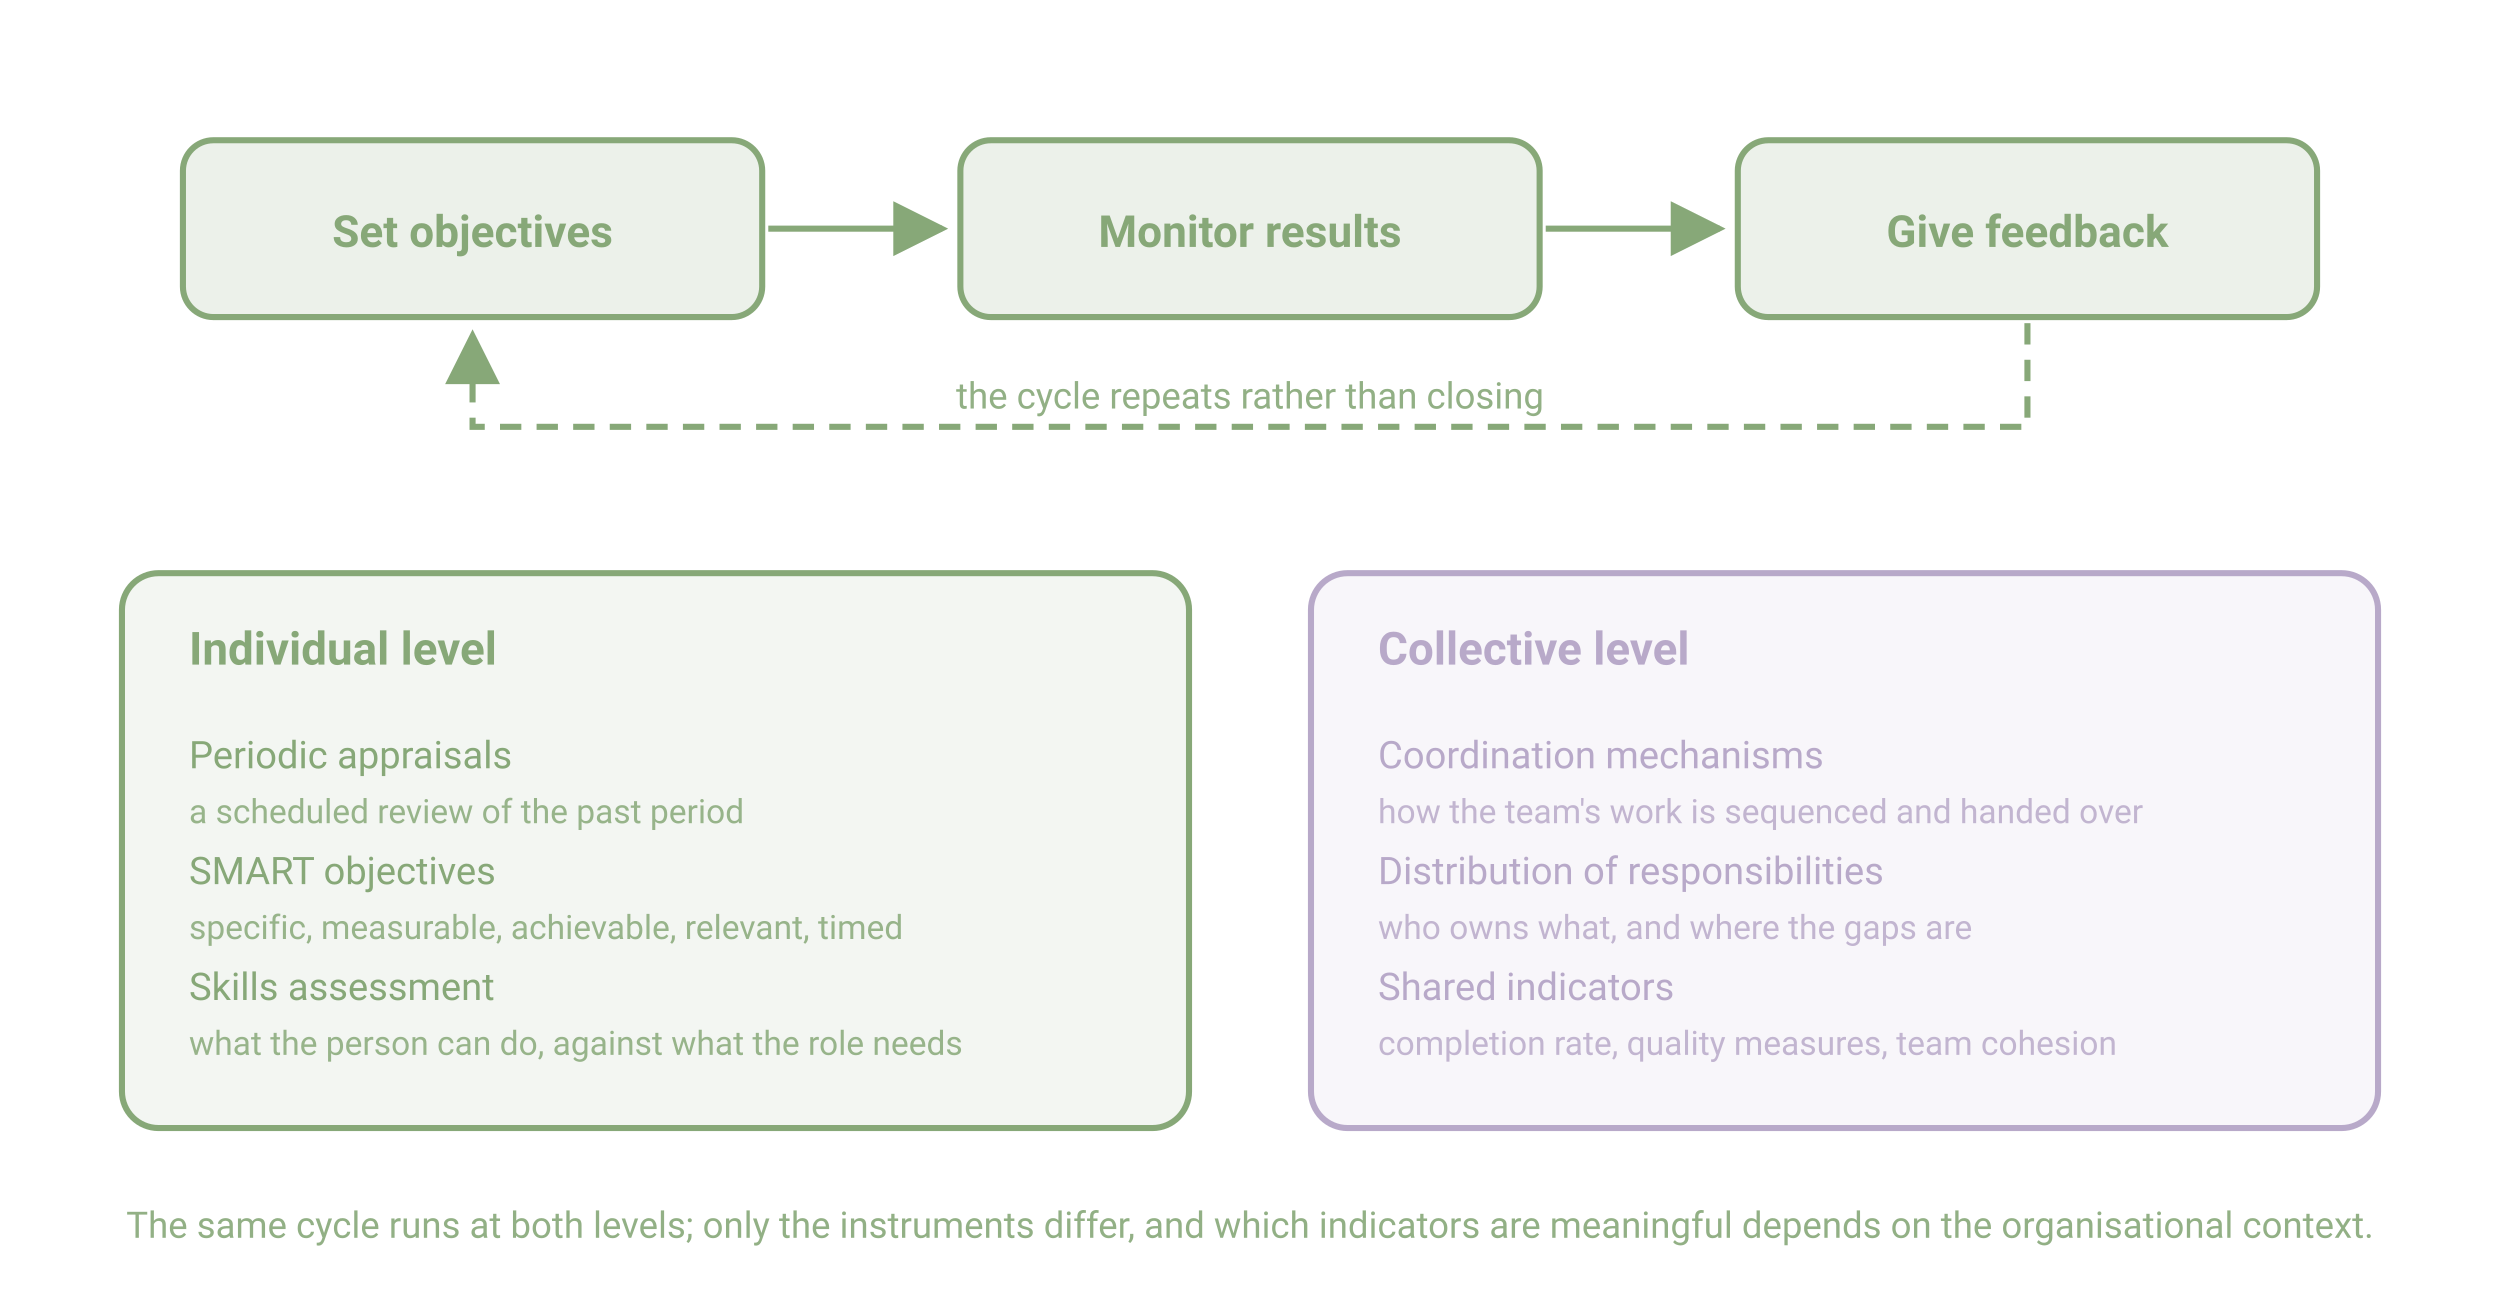
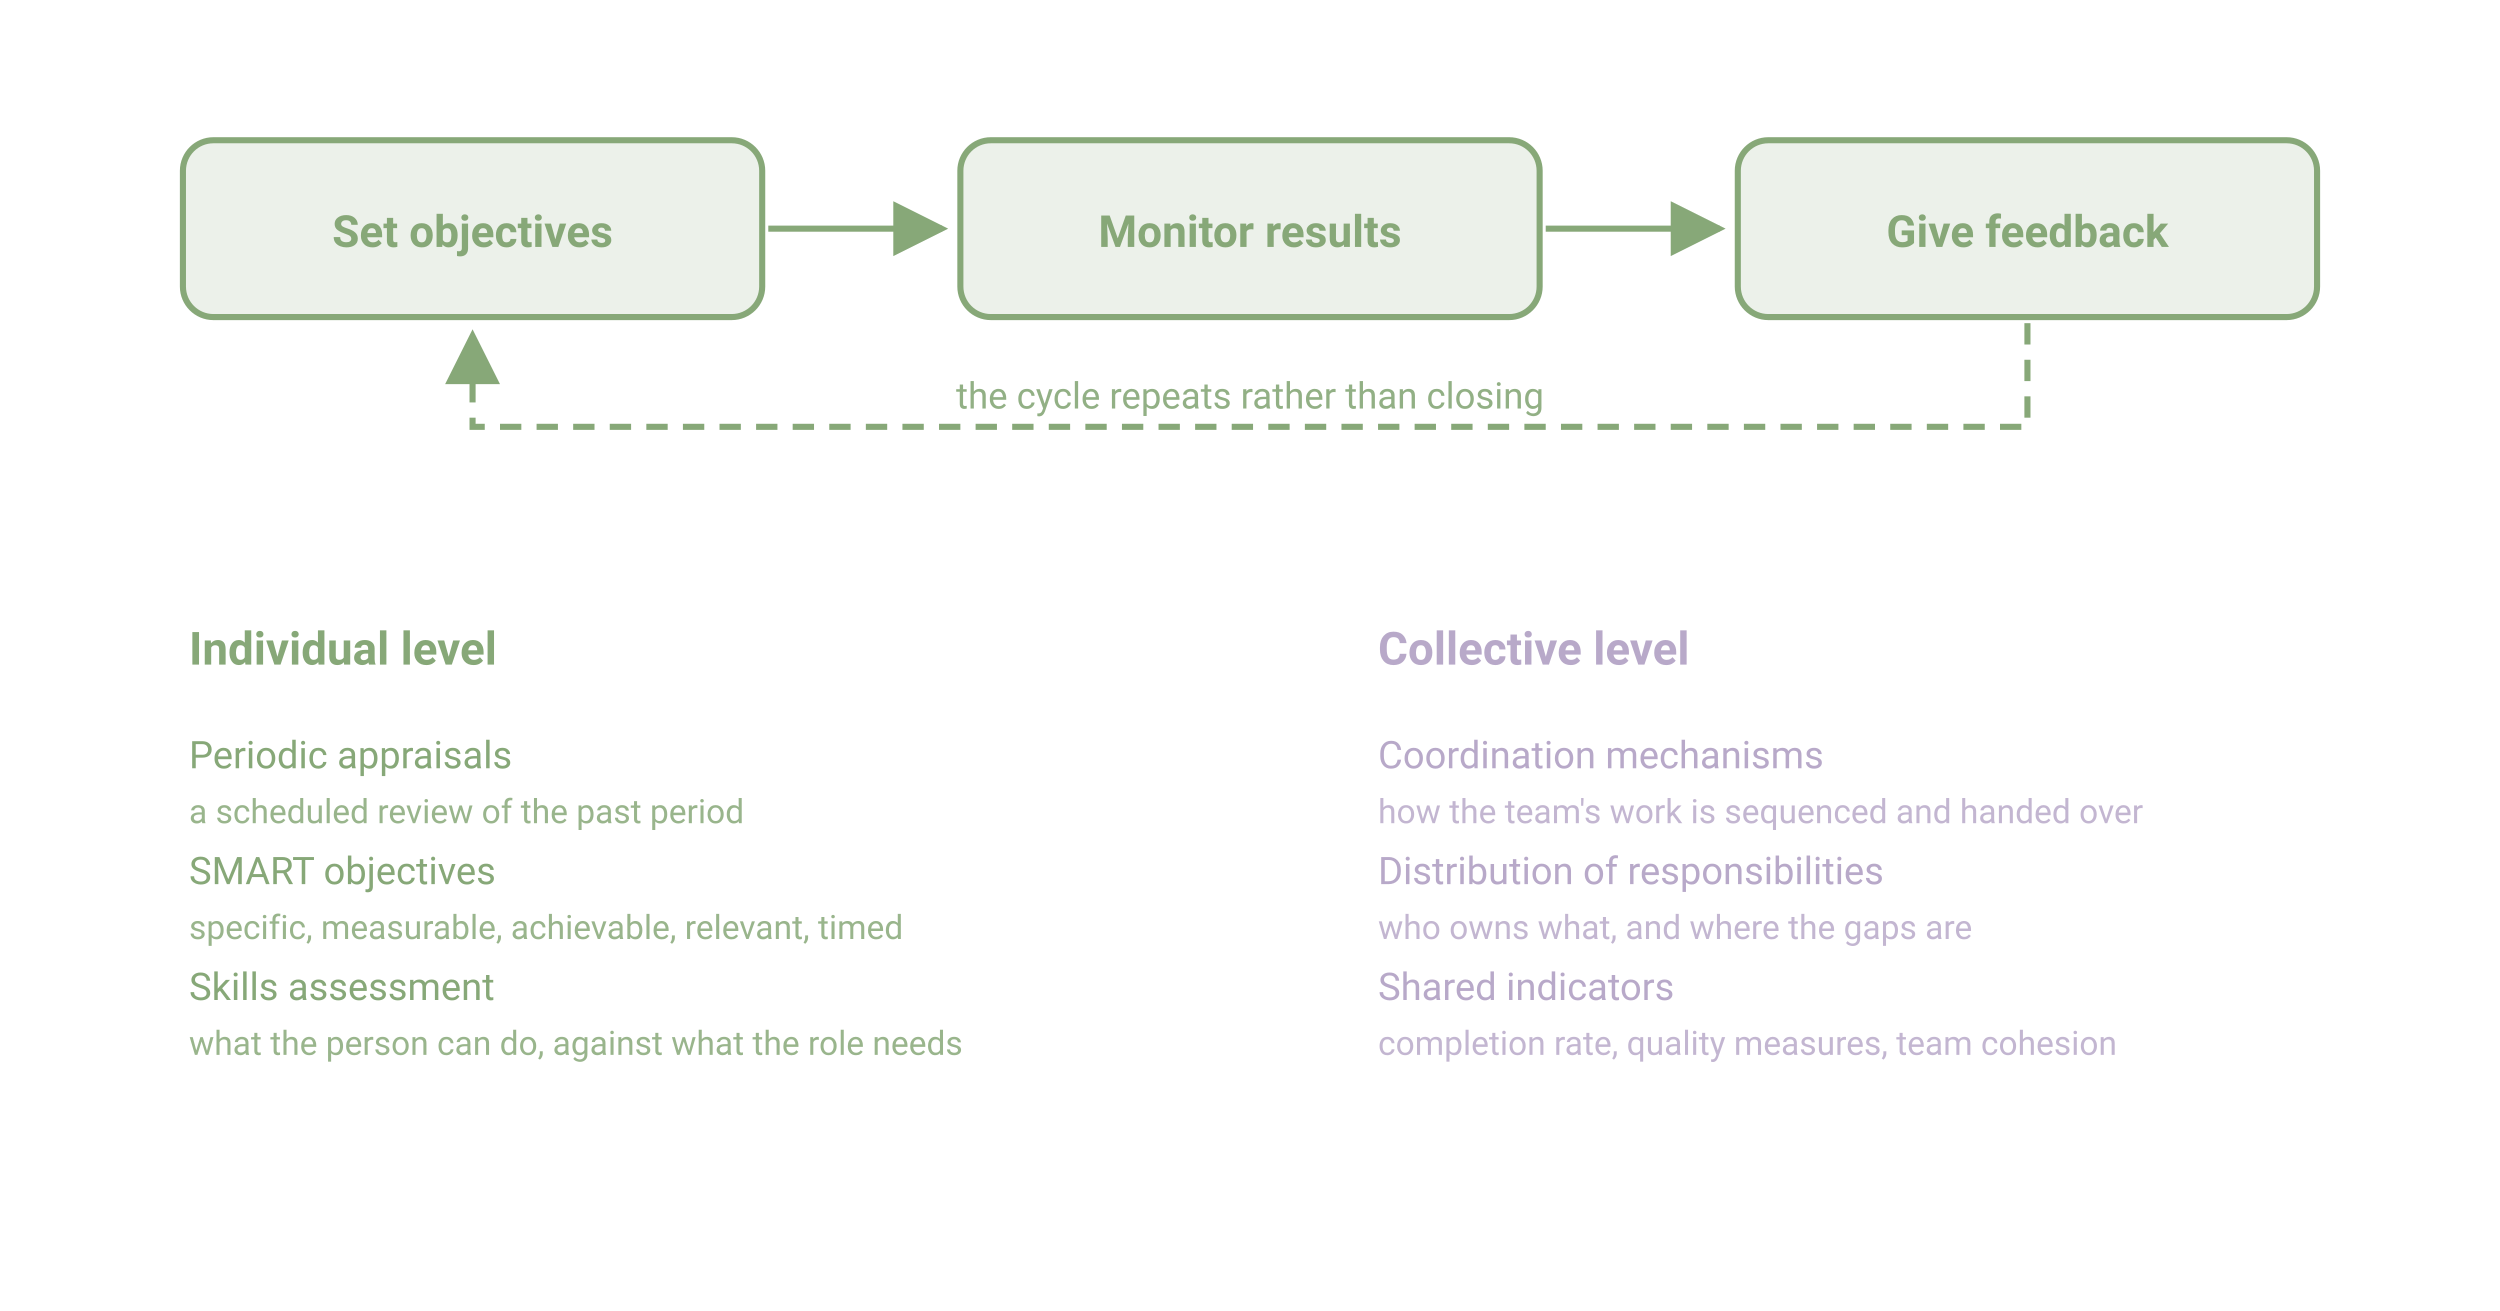
<svg xmlns="http://www.w3.org/2000/svg" width="820" height="430" viewBox="0 0 820 430" role="img" aria-labelledby="t d">
  <defs>
    <marker id="as" markerWidth="9" markerHeight="9" refX="8" refY="4.5" orient="auto">
      <path d="M0,0 L9,4.5 L0,9 Z" fill="#87A878" />
    </marker>
  </defs>
  <style>
 text{font-family:'Segoe UI',system-ui,-apple-system,Roboto,Arial,sans-serif}
 .sn{font-size:14.5px;font-weight:600}
 .ph{font-size:15px;font-weight:600}
 .it{font-size:12.5px}
 .id{font-size:11px;fill-opacity:.85}
 .lb{font-size:12px;fill-opacity:.9}
 .cp{font-size:12px;fill-opacity:.9}
 .sg{fill:#87A878}.lv{fill:#B8A9C9}
</style>
  <g stroke-width="2">
    <rect x="60" y="46" width="190" height="58" rx="10" fill="#87A878" fill-opacity=".16" stroke="#87A878" />
    <rect x="315" y="46" width="190" height="58" rx="10" fill="#87A878" fill-opacity=".16" stroke="#87A878" />
    <rect x="570" y="46" width="190" height="58" rx="10" fill="#87A878" fill-opacity=".16" stroke="#87A878" />
  </g>
  <g class="sn sg" text-anchor="middle">
    <text x="155" y="81">Set objectives</text>
    <text x="410" y="81">Monitor results</text>
    <text x="665" y="81">Give feedback</text>
  </g>
  <g stroke="#87A878" stroke-width="2" marker-end="url(#as)">
    <line x1="252" y1="75" x2="309" y2="75" />
    <line x1="507" y1="75" x2="564" y2="75" />
  </g>
  <path d="M665 106 L665 140 L155 140 L155 110" fill="none" stroke="#87A878" stroke-width="2" stroke-dasharray="7 5" marker-end="url(#as)" />
  <text class="lb sg" x="410" y="134" text-anchor="middle">the cycle repeats rather than closing</text>
-   <rect x="40" y="188" width="350" height="182" rx="12" fill="#87A878" fill-opacity=".10" stroke="#87A878" stroke-width="2" />
  <text class="ph sg" x="62" y="218">Individual level</text>
  <g class="it sg">
    <text x="62" y="252">Periodic appraisals</text>
    <text x="62" y="290">SMART objectives</text>
    <text x="62" y="328">Skills assessment</text>
  </g>
  <g class="id sg">
    <text x="62" y="270">a scheduled review of the past period</text>
    <text x="62" y="308">specific, measurable, achievable, relevant, timed</text>
    <text x="62" y="346">what the person can do, against what the role needs</text>
  </g>
-   <rect x="430" y="188" width="350" height="182" rx="12" fill="#B8A9C9" fill-opacity=".10" stroke="#B8A9C9" stroke-width="2" />
  <text class="ph lv" x="452" y="218">Collective level</text>
  <g class="it lv">
    <text x="452" y="252">Coordination mechanisms</text>
    <text x="452" y="290">Distribution of responsibilities</text>
    <text x="452" y="328">Shared indicators</text>
  </g>
  <g class="id lv">
    <text x="452" y="270">how the team's work is sequenced and handed over</text>
    <text x="452" y="308">who owns what, and where the gaps are</text>
    <text x="452" y="346">completion rate, quality measures, team cohesion</text>
  </g>
-   <text class="cp sg" x="410" y="406" text-anchor="middle">The same cycle runs at both levels; only the instruments differ, and which indicators are meaningful depends on the organisational context.</text>
</svg>
